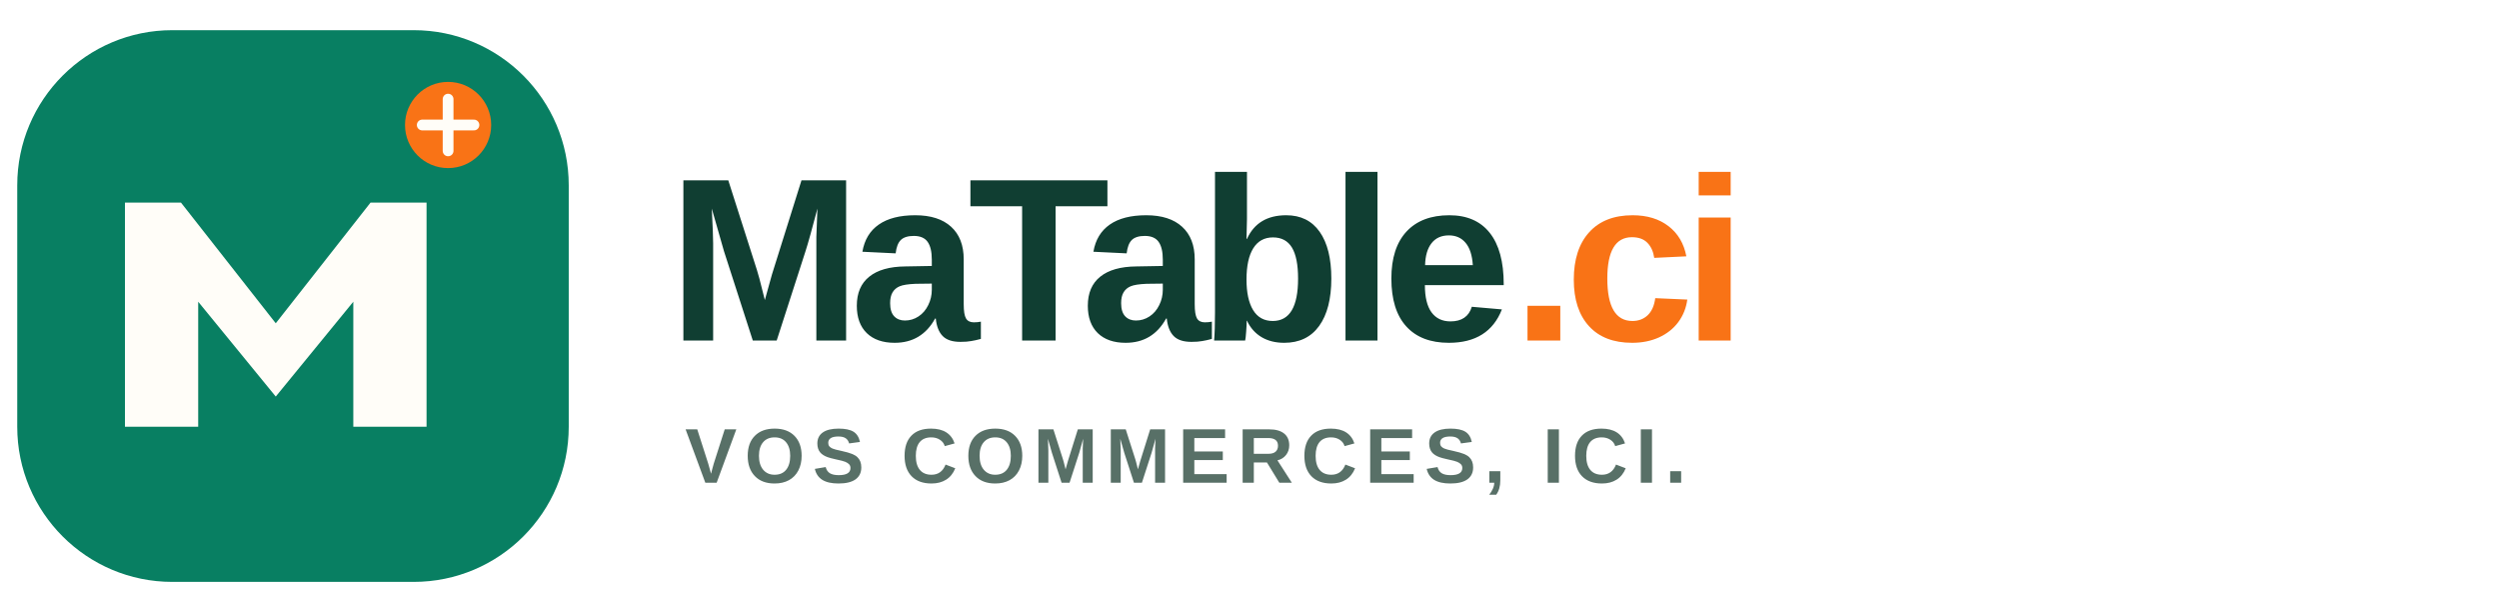
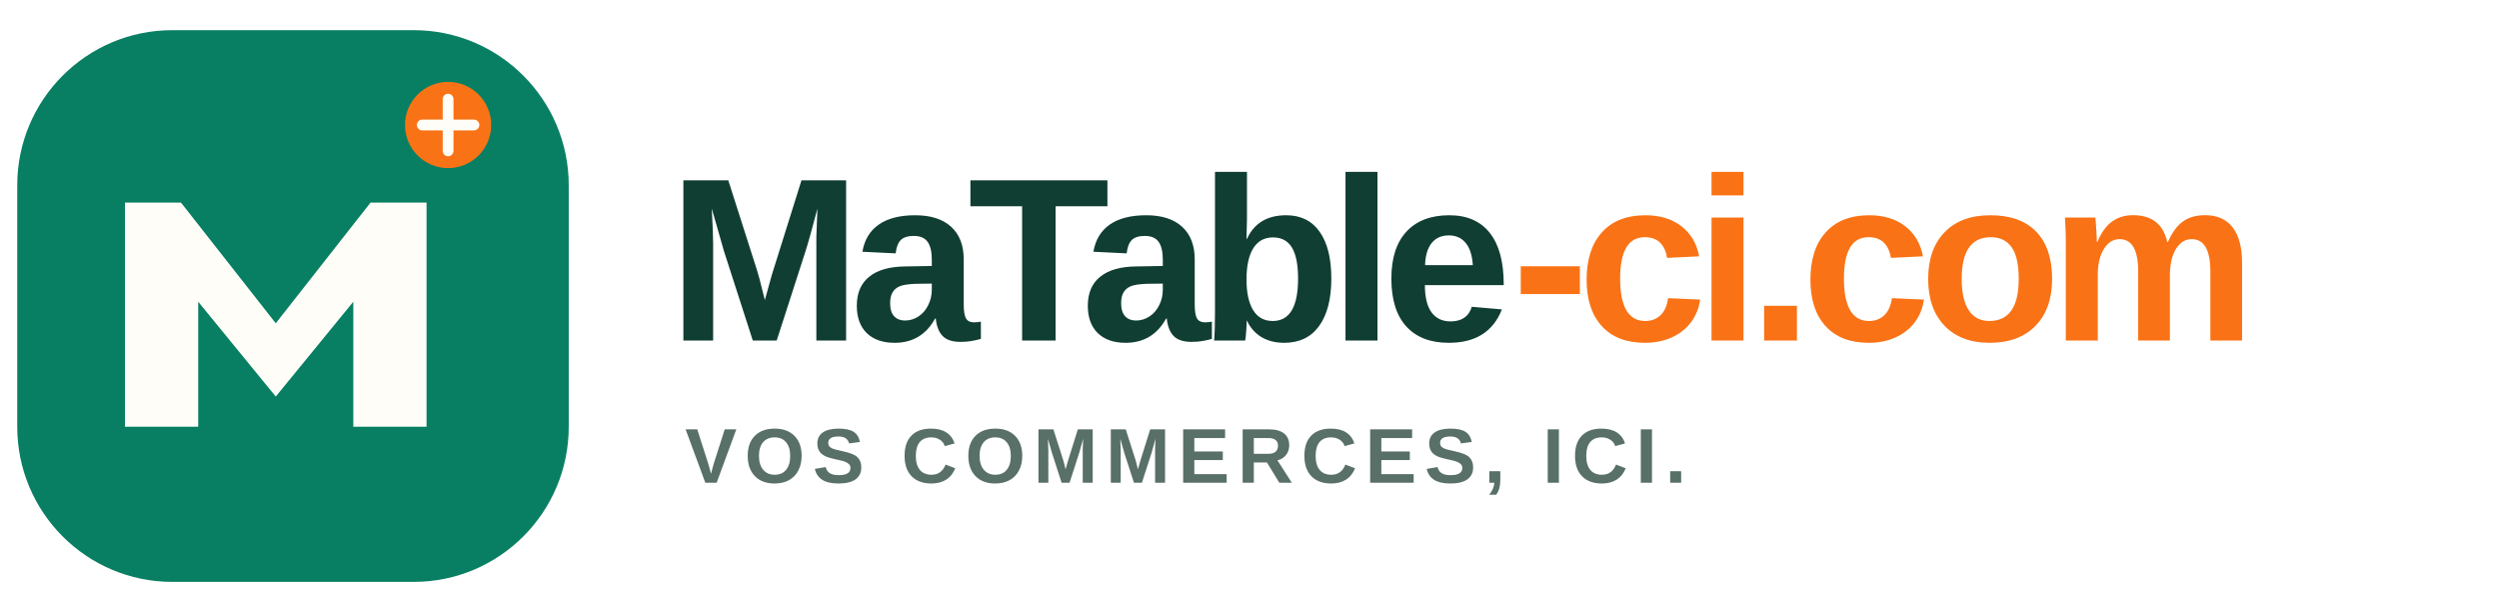
<svg xmlns="http://www.w3.org/2000/svg" viewBox="0 0 580 142" role="img" aria-labelledby="title">
  <rect x="4" y="7" width="128" height="128" rx="36" fill="#087F62" />
  <path d="M29 99V47h13l22 28 22-28h13v52H82V70L64 92 46 70v29H29Z" fill="#FFFDF8" />
  <circle cx="104" cy="29" r="10" fill="#F97316" />
  <path d="M104 23v12M98 29h12" stroke="#FFFDF8" stroke-linecap="round" stroke-width="2.5" />
-   <text x="155" y="79" fill="#103E32" font-family="Bricolage Grotesque, Arial, sans-serif" font-size="54" font-weight="800" letter-spacing="-2.7">MaTable<tspan fill="#F97316">.ci</tspan>
+   <text x="155" y="79" fill="#103E32" font-family="Bricolage Grotesque, Arial, sans-serif" font-size="54" font-weight="800" letter-spacing="-2.7">MaTable<tspan fill="#F97316">-ci.com</tspan>
  </text>
  <text x="159" y="112" fill="#587067" font-family="DM Sans, Arial, sans-serif" font-size="18" font-weight="700" letter-spacing="1.8">VOS COMMERCES, ICI.</text>
</svg>
